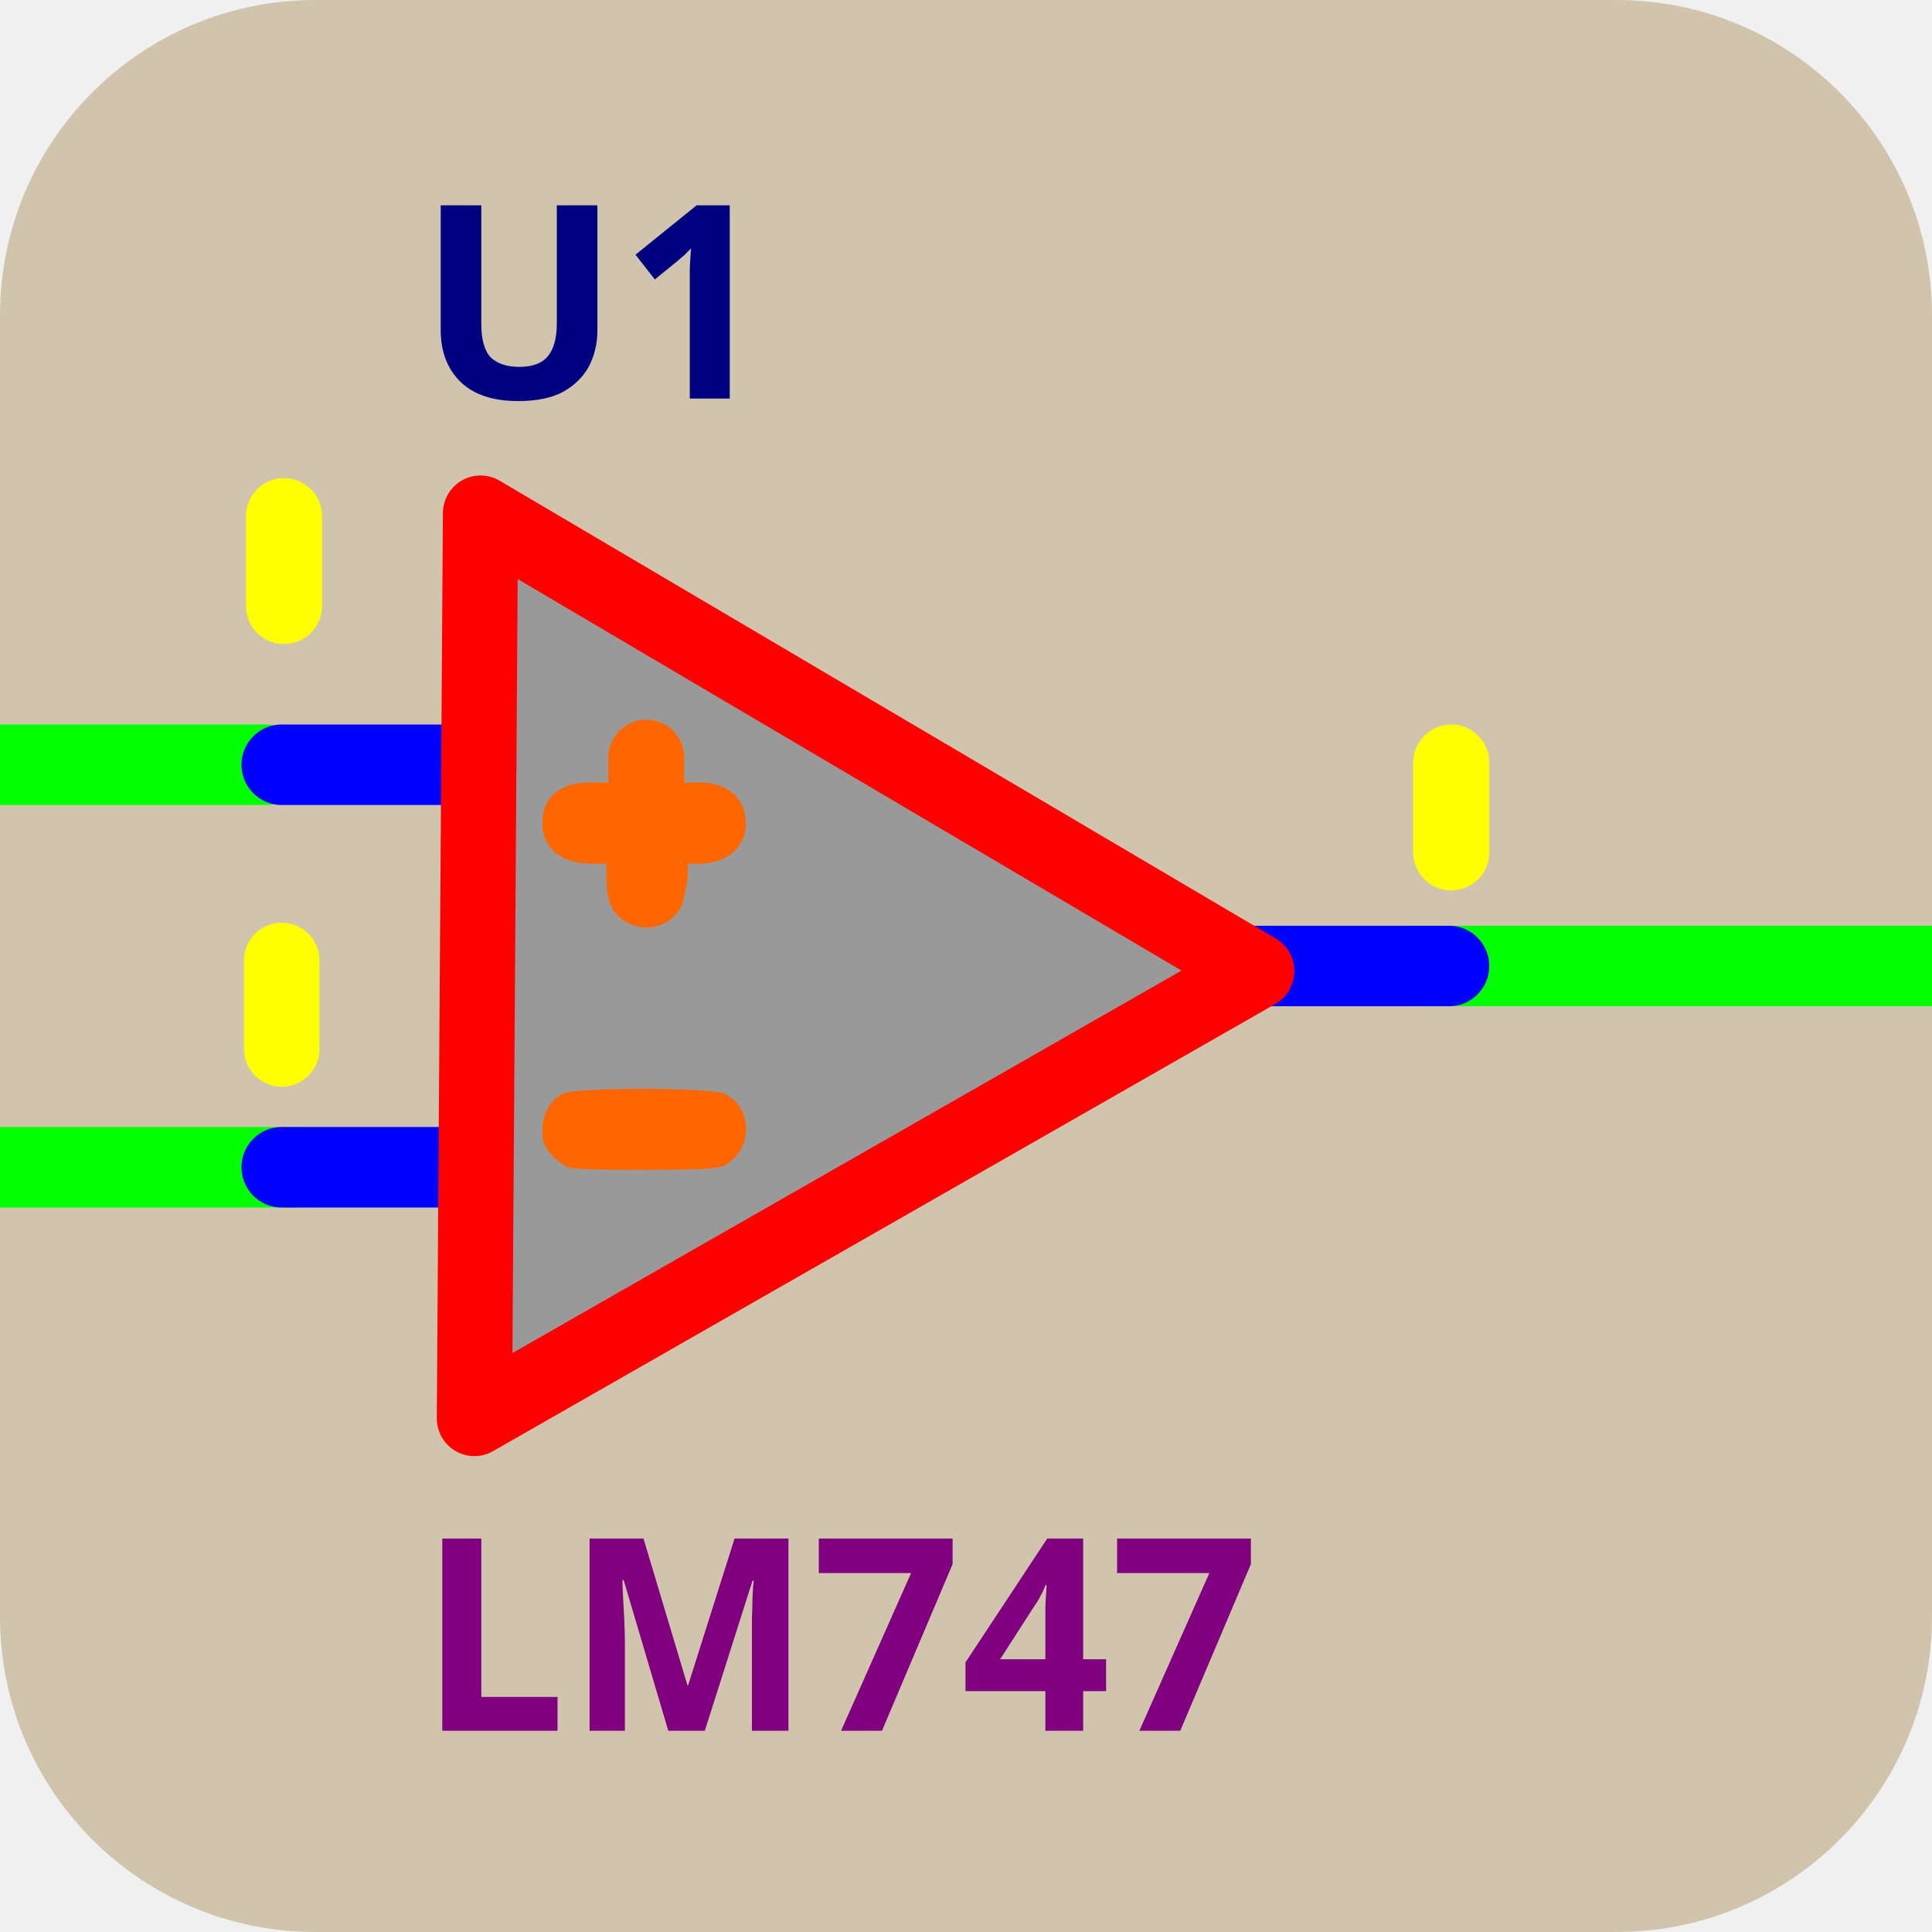
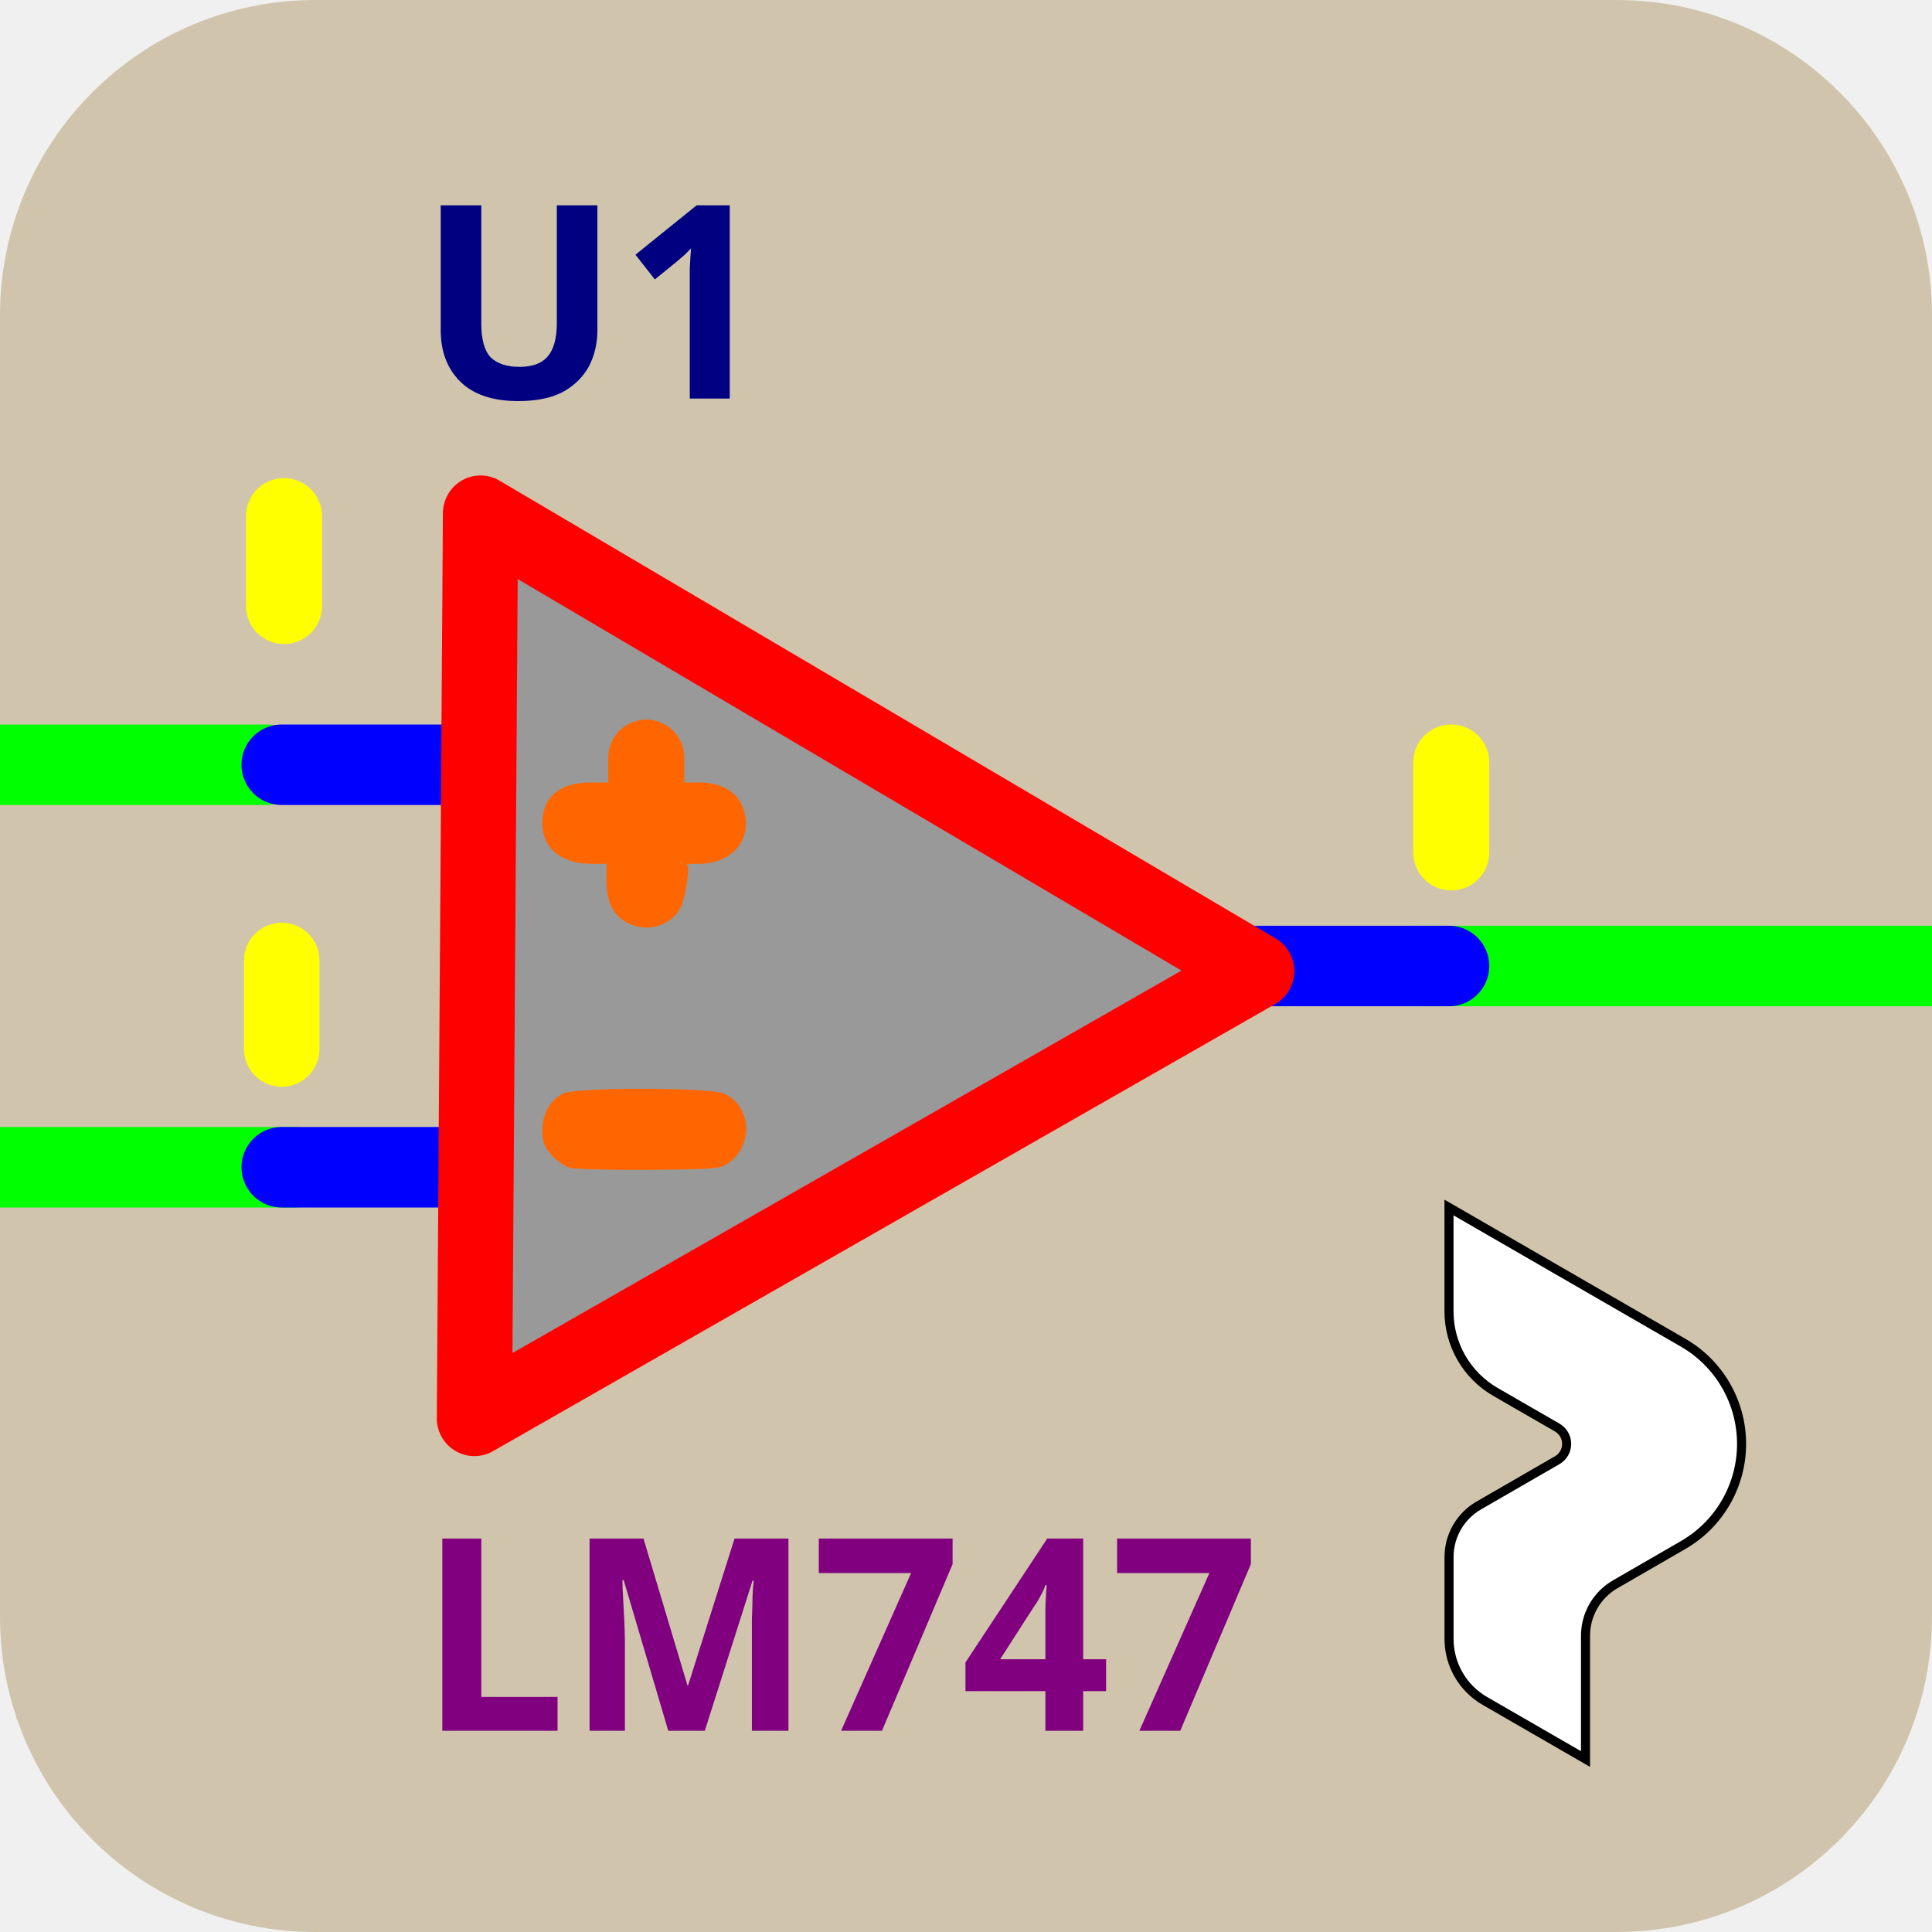
<svg xmlns="http://www.w3.org/2000/svg" data-name="Слой 1" viewBox="0 0 48 48">
  <defs>
    <clipPath id="a" clipPathUnits="userSpaceOnUse">
      <rect width="48" height="48" fill="#e5d7c7" stroke-linejoin="round" stroke-width="2" rx="7.834" />
    </clipPath>
  </defs>
  <g clip-path="url(#clipPath909)">
    <g clip-path="url(#a)">
      <rect width="48" height="48" fill="#d0c5ac" rx="7.834" />
      <path fill="#0f0" stroke="#0f0" stroke-linecap="round" stroke-linejoin="round" stroke-width="2" d="M-1.088 29h4.83M2.5 29h4.83" class="cls-2" />
      <path fill="#ff0" stroke="#ff0" stroke-linecap="round" stroke-linejoin="round" stroke-width="1.888" d="M7.056 12.823v2.234M36.056 18.944v2.234" class="cls-3" />
      <path fill="none" stroke="#333" stroke-linecap="round" stroke-linejoin="round" stroke-width="2" d="m23 26.6-7.46 4.52" />
      <path fill="#00f" stroke="#00f" stroke-linecap="round" stroke-linejoin="round" stroke-width="2" d="M7 29h4.83" class="cls-2" />
      <path fill="none" stroke="#333" stroke-linecap="round" stroke-linejoin="round" stroke-width="2" d="M-7.029 30.969h4.83" class="cls-2" />
      <path fill="none" stroke="#5a5a5a" stroke-linecap="round" stroke-linejoin="round" stroke-width="1.888" d="M16.056 19.823v2.234m.621-1.612H14.444m3.112 0h-2.234m1.355 7.612H14.444m3.112 0h-2.234" class="cls-3" />
      <path fill="#ff0" stroke="#ff0" stroke-linecap="round" stroke-linejoin="round" stroke-width="1.874" d="M7 23.862v2.201" class="cls-3" />
      <path fill="none" stroke="#5a5a5a" stroke-linecap="round" stroke-linejoin="round" stroke-width="1.888" d="M-5 16.883v2.234" class="cls-3" />
      <text xml:space="preserve" x="10.469" y="9.831" fill="#000080" stroke-width=".319" font-family="sans-serif" font-size="6.678" font-weight="700" letter-spacing="0" style="line-height:1.25;-inkscape-font-specification:&quot;sans-serif, Bold&quot;;font-variant-ligatures:normal;font-variant-caps:normal;font-variant-numeric:normal;font-variant-east-asian:normal" transform="scale(0.9925881,1.007467)" word-spacing="0">
        <tspan x="10.469" y="9.831">U1</tspan>
      </text>
      <text xml:space="preserve" x="10.564" y="42.356" fill="#800080" stroke-width=".314" font-family="sans-serif" font-size="6.576" font-weight="700" letter-spacing="0" style="line-height:1.25;-inkscape-font-specification:&quot;sans-serif, Bold&quot;;font-variant-ligatures:normal;font-variant-caps:normal;font-variant-numeric:normal;font-variant-east-asian:normal" transform="scale(0.9850162,1.015212)" word-spacing="0">
        <tspan x="10.564" y="42.356">LM747</tspan>
      </text>
      <path fill="#0f0" stroke="#0f0" stroke-linecap="round" stroke-linejoin="round" stroke-width="2" d="M1.794 19h4.83m-7.454 0H4m31.17 5H40m-.33 0H44.5m-.83 0H48.5" class="cls-2" />
      <path fill="#00f" stroke="#00f" stroke-linecap="round" stroke-linejoin="round" stroke-width="2" d="M7 19h4.83m19.34 5H36" class="cls-2" />
      <path fill="#999" stroke="#f00" stroke-linejoin="round" stroke-width=".677" d="M7.345 18.784.305 22.785l.055-8.097z" transform="matrix(2.760839,0,0,2.776915,10.94442,-28.03475)" />
      <path fill="#f60" stroke="#f60" stroke-linejoin="round" stroke-width=".166" d="M14.176 28.932c-.115-.034-.301-.168-.414-.297-.168-.191-.206-.291-.205-.547 0-.373.175-.693.458-.84.299-.155 3.629-.151 3.956.004.621.295.65 1.204.05 1.597-.163.107-.369.121-1.909.132-.95.007-1.821-.016-1.935-.05z" />
      <path fill="#f60" stroke="#f60" stroke-linecap="round" stroke-linejoin="round" stroke-width="1.888" d="M16.056 18.823v2.234" class="cls-3" />
      <path fill="#f60" stroke="#f60" stroke-linejoin="round" stroke-width=".166" d="M17.004 20.451V19.523h.368c.628 0 1.023.311 1.073.843.055.587-.404 1.013-1.093 1.013l-.348 0zm-2.952.796c-.331-.164-.495-.431-.495-.806.001-.589.4-.918 1.117-.918h.401l.02.928.02.928-.398-0c-.264-0-.488-.045-.665-.132zm1.564 1.602c-.325-.174-.468-.484-.466-1.005l.002-.432.114.184c.063.101.241.246.396.321.381.184.733.124 1.055-.18.132-.124.254-.226.273-.226.073 0-.044.788-.147.987-.225.435-.775.593-1.226.351z" />
    </g>
+     <g transform="translate(36 30) scale(.15 .15)" stroke="black" stroke-width="1.5">
+       <path d="M22.611 70.931V91.35L5.932 81.722C4.13 80.682 2.635 79.186 1.594 77.384C0.554 75.583 0.007 73.539 0.007 71.459V57.88C0.007 56.153 0.462 54.456 1.325 52.96C2.189 51.465 3.431 50.222 4.927 49.359L17.927 41.853C18.401 41.579 18.796 41.185 19.07 40.711C19.343 40.236 19.488 39.698 19.488 39.15C19.488 38.602 19.343 38.064 19.07 37.589C18.796 37.115 18.401 36.721 17.927 36.447L7.7 30.547C5.359 29.197 3.416 27.254 2.064 24.914C0.712 22.574 0.001 19.92 0 17.218V0L22.6 13.051L38.785 22.396C41.726 24.094 44.168 26.536 45.867 29.477C47.565 32.419 48.459 35.755 48.459 39.151C48.459 42.547 47.565 45.883 45.867 48.825C44.168 51.766 41.726 54.208 38.785 55.906L27.527 62.41C26.032 63.274 24.791 64.516 23.928 66.012C23.065 67.508 22.611 69.204 22.611 70.931Z" fill="white" />
+     </g>
  </g>
</svg>
